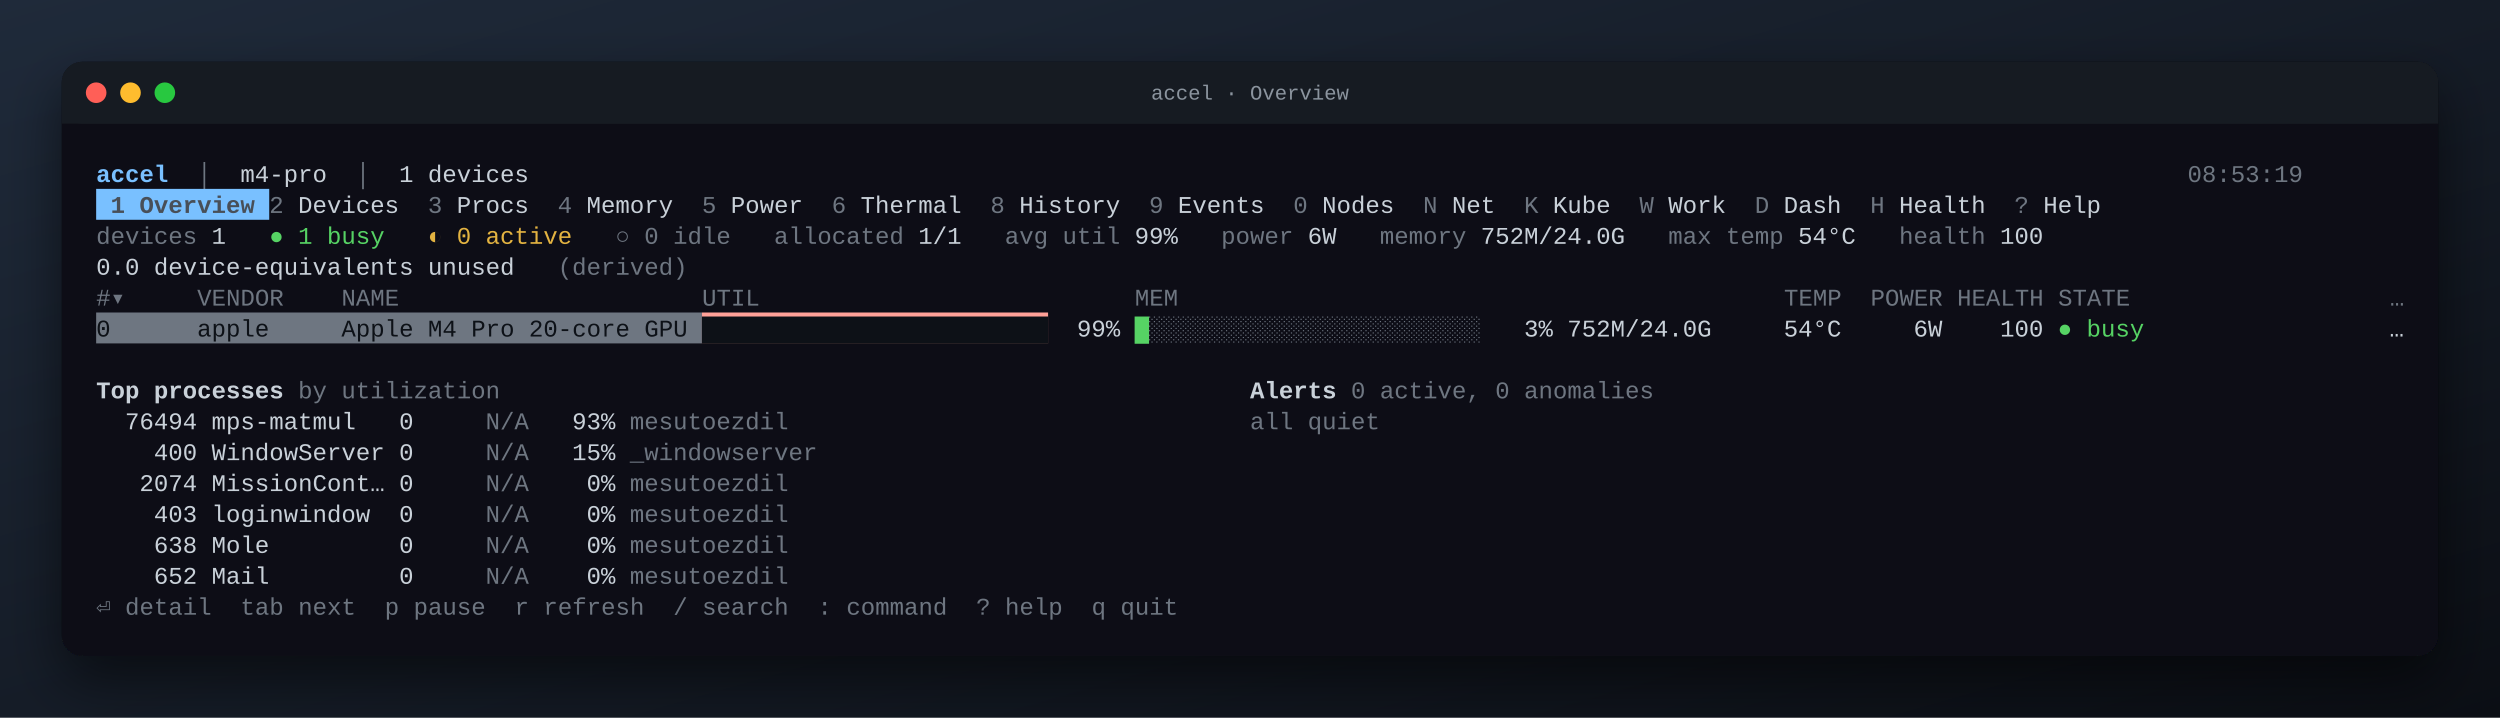
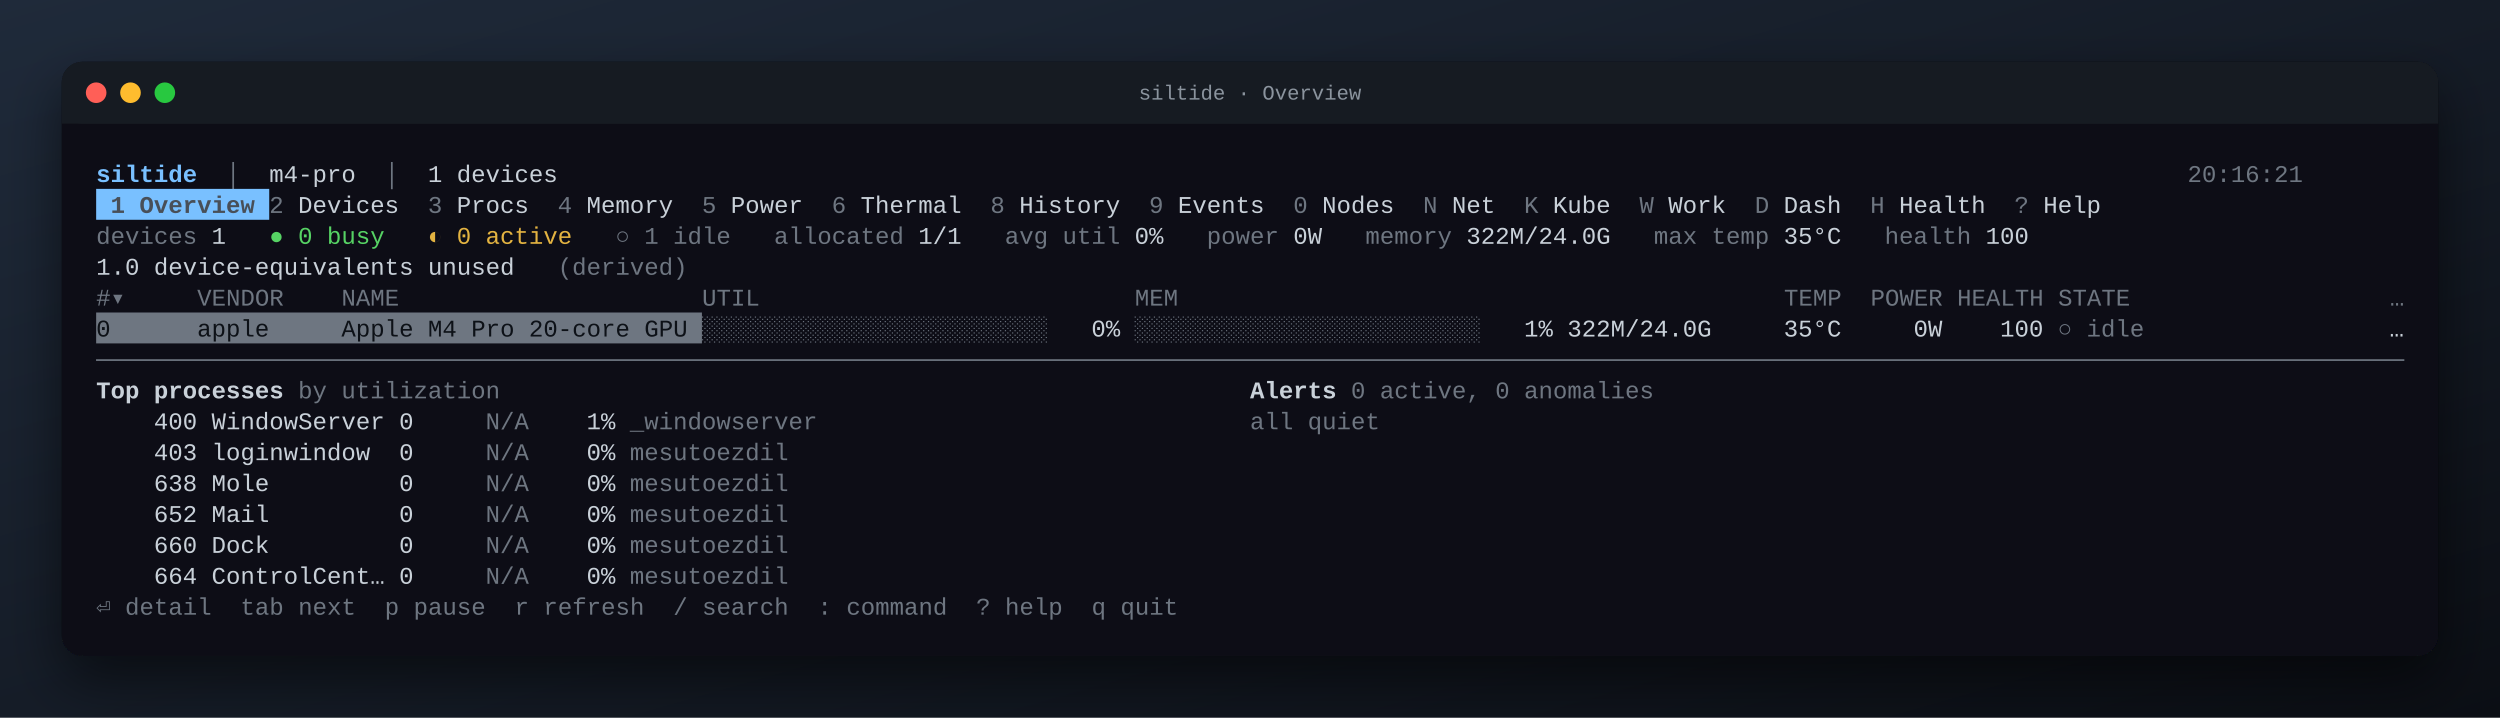
<svg xmlns="http://www.w3.org/2000/svg" width="1456" height="418" viewBox="0 0 1456 418" font-family="JetBrains Mono, SFMono-Regular, Menlo, Consolas, Liberation Mono, monospace" font-size="14">
  <defs>
    <linearGradient id="desk" x1="0" y1="0" x2="1" y2="1">
      <stop offset="0" stop-color="#1f2a3a" />
      <stop offset="1" stop-color="#0b0e14" />
    </linearGradient>
    <filter id="shadow" x="-10%" y="-10%" width="120%" height="130%">
      <feDropShadow dx="0" dy="14" stdDeviation="16" flood-color="#000" flood-opacity="0.55" />
    </filter>
  </defs>
  <rect width="100%" height="100%" fill="url(#desk)" />
  <rect x="36" y="36" width="1384" height="346" rx="12" fill="#0d1117" filter="url(#shadow)" />
  <rect x="36" y="36" width="1384" height="36" rx="12" fill="#161b22" />
  <rect x="36" y="60" width="1384" height="12" fill="#161b22" />
  <circle cx="56" cy="54" r="6" fill="#ff5f57" />
  <circle cx="76" cy="54" r="6" fill="#febc2e" />
  <circle cx="96" cy="54" r="6" fill="#28c840" />
-   <text x="50%" y="58" text-anchor="middle" fill="#8b949e" font-size="12">accel · Overview</text>
+   <text x="50%" y="58" text-anchor="middle" fill="#8b949e" font-size="12">siltide · Overview</text>
  <g xml:space="preserve" transform="translate(36 36)">
    <text y="70.0" fill="#c9d1d9" xml:space="preserve" style="white-space:pre">
-       <tspan x="20.0" fill="#79c0ff" font-weight="bold">accel</tspan>
-       <tspan x="62.0" fill="#6e7681">  │  </tspan>
-       <tspan x="104.0">m4-pro</tspan>
-       <tspan x="154.4" fill="#6e7681">  │  </tspan>
-       <tspan x="196.4">1 devices                                                                                                                   </tspan>
-       <tspan x="1238.0" fill="#6e7681">08:53:19</tspan>
+       <tspan x="20.0" fill="#79c0ff" font-weight="bold">siltide</tspan>
+       <tspan x="78.8" fill="#6e7681">  │  </tspan>
+       <tspan x="120.8">m4-pro</tspan>
+       <tspan x="171.2" fill="#6e7681">  │  </tspan>
+       <tspan x="213.2">1 devices                                                                                                                 </tspan>
+       <tspan x="1238.0" fill="#6e7681">20:16:21</tspan>
    </text>
    <rect x="20.0" y="74.0" width="100.8" height="18.0" fill="#79c0ff" />
    <text y="88.0" fill="#c9d1d9" xml:space="preserve" style="white-space:pre">
      <tspan x="20.0" fill="#484f58" font-weight="bold"> 1 Overview </tspan>
      <tspan x="120.8" fill="#6e7681">2</tspan>
      <tspan x="129.2"> Devices  </tspan>
      <tspan x="213.2" fill="#6e7681">3</tspan>
      <tspan x="221.6"> Procs  </tspan>
      <tspan x="288.8" fill="#6e7681">4</tspan>
      <tspan x="297.2"> Memory  </tspan>
      <tspan x="372.8" fill="#6e7681">5</tspan>
      <tspan x="381.2"> Power  </tspan>
      <tspan x="448.4" fill="#6e7681">6</tspan>
      <tspan x="456.8"> Thermal  </tspan>
      <tspan x="540.8" fill="#6e7681">8</tspan>
      <tspan x="549.2"> History  </tspan>
      <tspan x="633.2" fill="#6e7681">9</tspan>
      <tspan x="641.6"> Events  </tspan>
      <tspan x="717.2" fill="#6e7681">0</tspan>
      <tspan x="725.6"> Nodes  </tspan>
      <tspan x="792.8" fill="#6e7681">N</tspan>
      <tspan x="801.2"> Net  </tspan>
      <tspan x="851.6" fill="#6e7681">K</tspan>
      <tspan x="860.0"> Kube  </tspan>
      <tspan x="918.8" fill="#6e7681">W</tspan>
      <tspan x="927.2"> Work  </tspan>
      <tspan x="986.0" fill="#6e7681">D</tspan>
      <tspan x="994.4"> Dash  </tspan>
      <tspan x="1053.2" fill="#6e7681">H</tspan>
      <tspan x="1061.6"> Health  </tspan>
      <tspan x="1137.2" fill="#6e7681">?</tspan>
      <tspan x="1145.6"> Help  </tspan>
    </text>
    <text y="106.0" fill="#c9d1d9" xml:space="preserve" style="white-space:pre">
      <tspan x="20.0" fill="#6e7681">devices</tspan>
      <tspan x="78.8"> 1   </tspan>
-       <tspan x="120.8" fill="#56d364">● 1 busy</tspan>
+       <tspan x="120.8" fill="#56d364">● 0 busy</tspan>
      <tspan x="213.2" fill="#e3b341">◐ 0 active</tspan>
-       <tspan x="322.4" fill="#6e7681">○ 0 idle</tspan>
+       <tspan x="322.4" fill="#6e7681">○ 1 idle</tspan>
      <tspan x="414.8" fill="#6e7681">allocated</tspan>
      <tspan x="490.4"> 1/1   </tspan>
      <tspan x="549.2" fill="#6e7681">avg util</tspan>
-       <tspan x="616.4"> 99%   </tspan>
-       <tspan x="675.2" fill="#6e7681">power</tspan>
-       <tspan x="717.2"> 6W   </tspan>
-       <tspan x="767.6" fill="#6e7681">memory</tspan>
-       <tspan x="818.0"> 752M/24.0G   </tspan>
-       <tspan x="935.6" fill="#6e7681">max temp</tspan>
-       <tspan x="1002.8"> 54°C   </tspan>
-       <tspan x="1070.0" fill="#6e7681">health</tspan>
-       <tspan x="1120.4"> 100</tspan>
+       <tspan x="616.4"> 0%   </tspan>
+       <tspan x="666.8" fill="#6e7681">power</tspan>
+       <tspan x="708.8"> 0W   </tspan>
+       <tspan x="759.2" fill="#6e7681">memory</tspan>
+       <tspan x="809.6"> 322M/24.0G   </tspan>
+       <tspan x="927.2" fill="#6e7681">max temp</tspan>
+       <tspan x="994.4"> 35°C   </tspan>
+       <tspan x="1061.6" fill="#6e7681">health</tspan>
+       <tspan x="1112.0"> 100</tspan>
    </text>
    <text y="124.0" fill="#c9d1d9" xml:space="preserve" style="white-space:pre">
-       <tspan x="20.0">0.0 device-equivalents unused</tspan>
+       <tspan x="20.0">1.0 device-equivalents unused</tspan>
      <tspan x="263.6" fill="#6e7681">   (derived)</tspan>
    </text>
    <text y="142.0" fill="#c9d1d9" xml:space="preserve" style="white-space:pre">
      <tspan x="20.0" fill="#6e7681">#▾     VENDOR    NAME                     UTIL                          MEM                                          TEMP  POWER HEALTH STATE                  …</tspan>
    </text>
    <rect x="20.0" y="146.0" width="352.8" height="18.0" fill="#6e7681" />
-     <rect x="372.8" y="146.0" width="201.6" height="18.0" fill="#ffa198" />
    <text y="160.0" fill="#c9d1d9" xml:space="preserve" style="white-space:pre">
      <tspan x="20.0" fill="#0d1117">0      apple     Apple M4 Pro 20-core GPU </tspan>
-       <tspan x="372.8" fill="#0d1117">████████████████████████</tspan>
-       <tspan x="574.4">  99% </tspan>
-       <tspan x="624.8" fill="#56d364">█</tspan>
-       <tspan x="633.2" fill="#6e7681">░░░░░░░░░░░░░░░░░░░░░░░</tspan>
-       <tspan x="826.4">   3% 752M/24.0G     54°C     6W    100 </tspan>
-       <tspan x="1162.4" fill="#56d364">● busy</tspan>
+       <tspan x="372.8" fill="#6e7681">░░░░░░░░░░░░░░░░░░░░░░░░</tspan>
+       <tspan x="574.4">   0% </tspan>
+       <tspan x="624.8" fill="#6e7681">░░░░░░░░░░░░░░░░░░░░░░░░</tspan>
+       <tspan x="826.4">   1% 322M/24.0G     35°C     0W    100 </tspan>
+       <tspan x="1162.4" fill="#6e7681">○ idle</tspan>
      <tspan x="1212.8">                 …</tspan>
+     </text>
+     <text y="178.0" fill="#c9d1d9" xml:space="preserve" style="white-space:pre">
+       <tspan x="20.0" fill="#6e7681">────────────────────────────────────────────────────────────────────────────────────────────────────────────────────────────────────────────────────────────────</tspan>
    </text>
    <text y="196.0" fill="#c9d1d9" xml:space="preserve" style="white-space:pre">
      <tspan x="20.0" font-weight="bold">Top processes</tspan>
      <tspan x="129.2" fill="#6e7681"> by utilization</tspan>
      <tspan x="692.0" font-weight="bold">Alerts</tspan>
      <tspan x="742.4" fill="#6e7681"> 0 active, 0 anomalies</tspan>
    </text>
    <text y="214.0" fill="#c9d1d9" xml:space="preserve" style="white-space:pre">
-       <tspan x="20.0">  76494 mps-matmul   0     </tspan>
+       <tspan x="20.0">    400 WindowServer 0     </tspan>
      <tspan x="246.8" fill="#6e7681">N/A</tspan>
-       <tspan x="272.0">   93% </tspan>
-       <tspan x="330.8" fill="#6e7681">mesutoezdil</tspan>
+       <tspan x="272.0">    1% </tspan>
+       <tspan x="330.8" fill="#6e7681">_windowserver</tspan>
      <tspan x="692.0" fill="#6e7681">all quiet</tspan>
    </text>
    <text y="232.0" fill="#c9d1d9" xml:space="preserve" style="white-space:pre">
-       <tspan x="20.0">    400 WindowServer 0     </tspan>
+       <tspan x="20.0">    403 loginwindow  0     </tspan>
      <tspan x="246.8" fill="#6e7681">N/A</tspan>
-       <tspan x="272.0">   15% </tspan>
-       <tspan x="330.8" fill="#6e7681">_windowserver</tspan>
+       <tspan x="272.0">    0% </tspan>
+       <tspan x="330.8" fill="#6e7681">mesutoezdil</tspan>
    </text>
    <text y="250.0" fill="#c9d1d9" xml:space="preserve" style="white-space:pre">
-       <tspan x="20.0">   2074 MissionCont… 0     </tspan>
+       <tspan x="20.0">    638 Mole         0     </tspan>
      <tspan x="246.8" fill="#6e7681">N/A</tspan>
      <tspan x="272.0">    0% </tspan>
      <tspan x="330.8" fill="#6e7681">mesutoezdil</tspan>
    </text>
    <text y="268.0" fill="#c9d1d9" xml:space="preserve" style="white-space:pre">
-       <tspan x="20.0">    403 loginwindow  0     </tspan>
+       <tspan x="20.0">    652 Mail         0     </tspan>
      <tspan x="246.8" fill="#6e7681">N/A</tspan>
      <tspan x="272.0">    0% </tspan>
      <tspan x="330.8" fill="#6e7681">mesutoezdil</tspan>
    </text>
    <text y="286.0" fill="#c9d1d9" xml:space="preserve" style="white-space:pre">
-       <tspan x="20.0">    638 Mole         0     </tspan>
+       <tspan x="20.0">    660 Dock         0     </tspan>
      <tspan x="246.8" fill="#6e7681">N/A</tspan>
      <tspan x="272.0">    0% </tspan>
      <tspan x="330.8" fill="#6e7681">mesutoezdil</tspan>
    </text>
    <text y="304.0" fill="#c9d1d9" xml:space="preserve" style="white-space:pre">
-       <tspan x="20.0">    652 Mail         0     </tspan>
+       <tspan x="20.0">    664 ControlCent… 0     </tspan>
      <tspan x="246.8" fill="#6e7681">N/A</tspan>
      <tspan x="272.0">    0% </tspan>
      <tspan x="330.8" fill="#6e7681">mesutoezdil</tspan>
    </text>
    <text y="322.0" fill="#c9d1d9" xml:space="preserve" style="white-space:pre">
      <tspan x="20.0" fill="#6e7681">⏎ detail  tab next  p pause  r refresh  / search  : command  ? help  q quit</tspan>
    </text>
  </g>
</svg>
